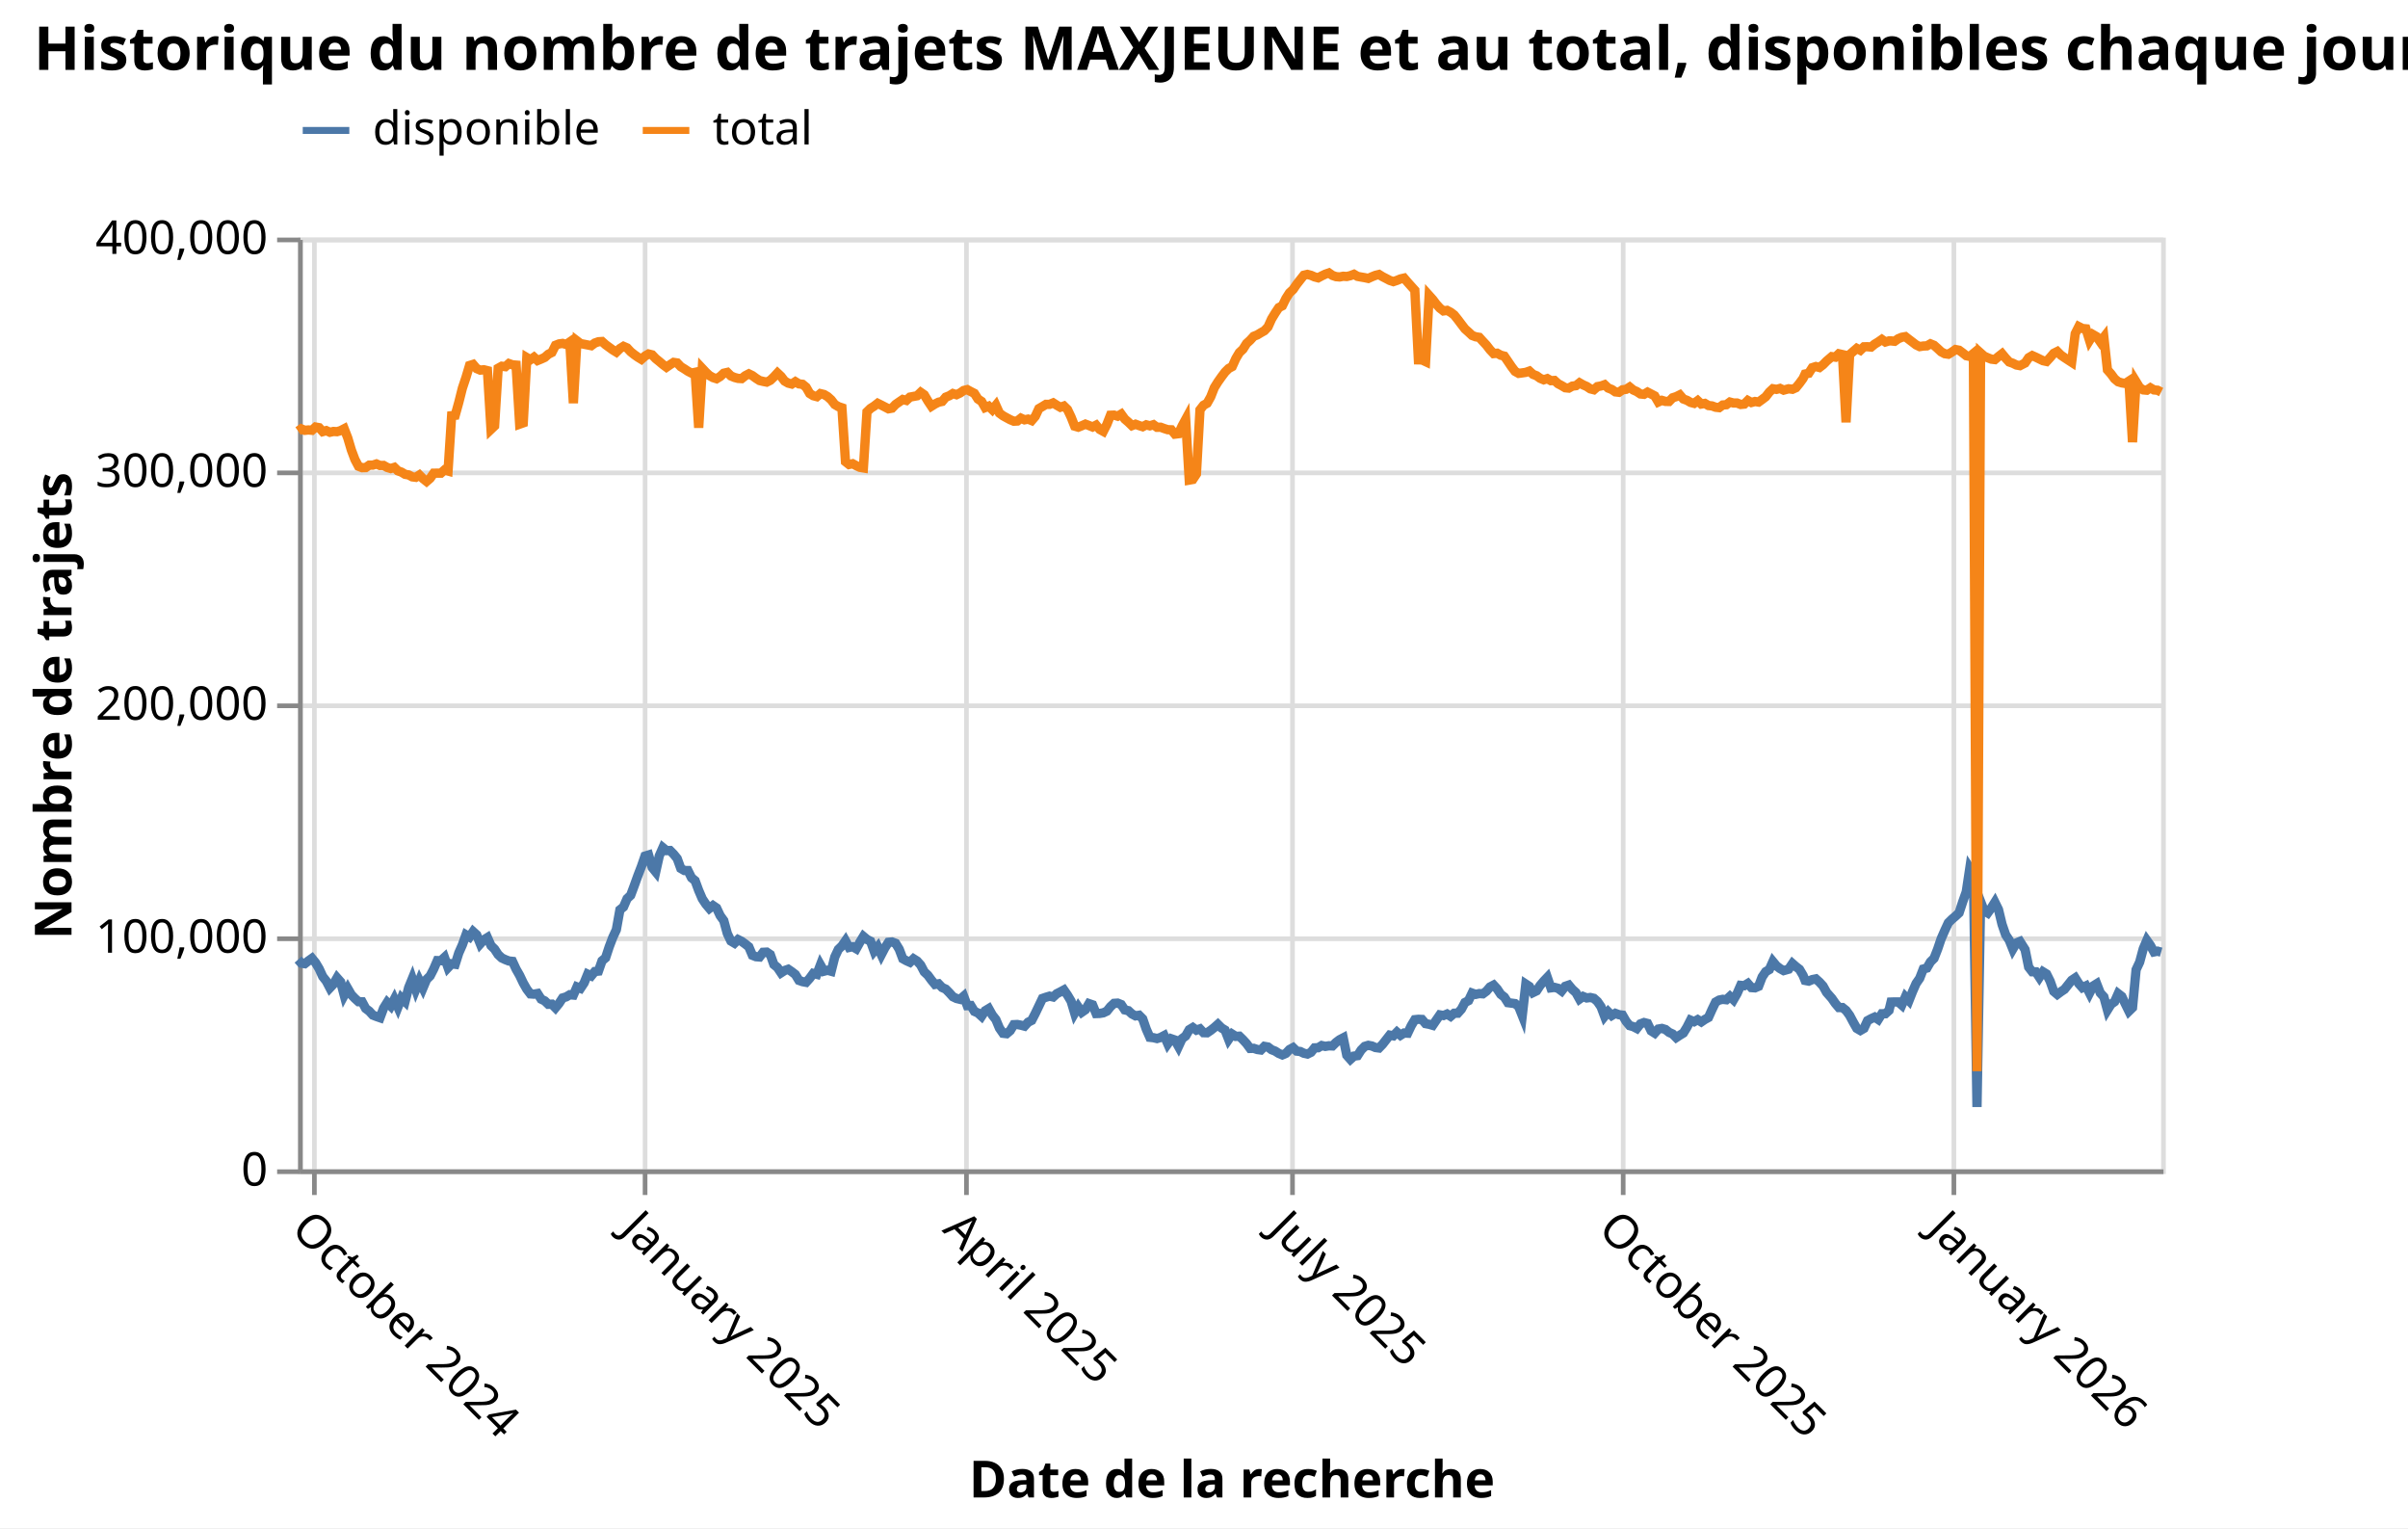
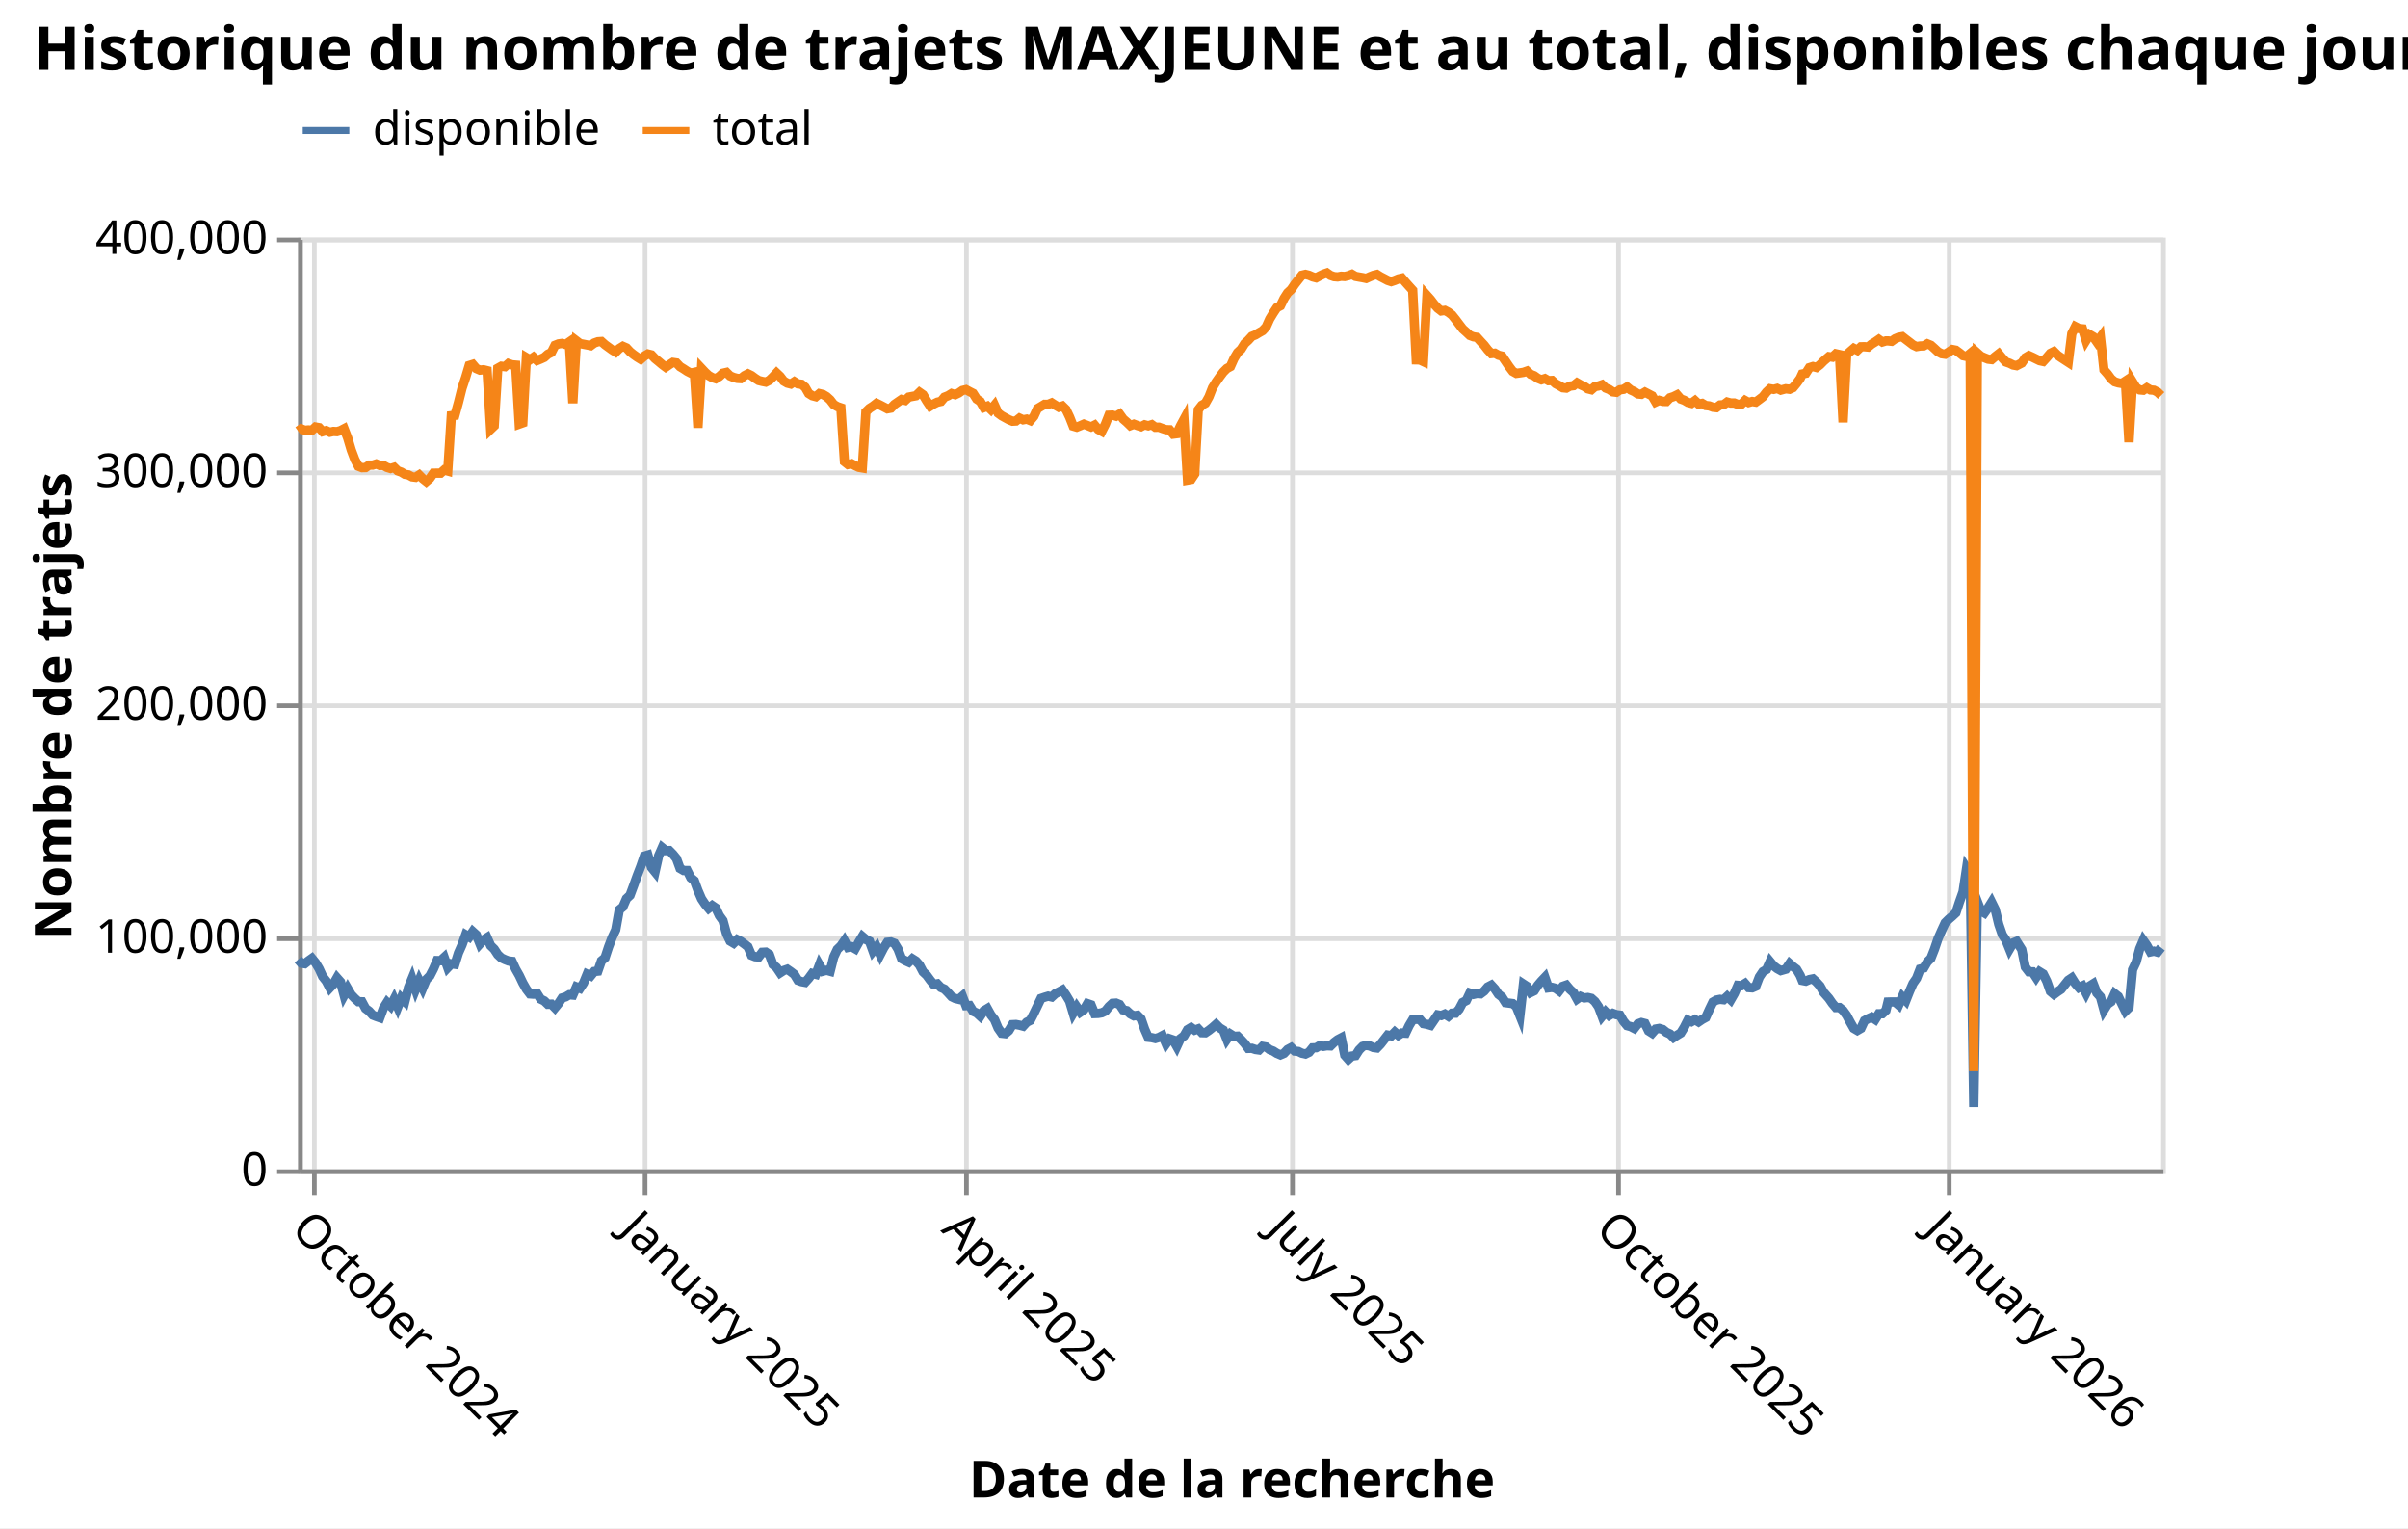
<svg xmlns="http://www.w3.org/2000/svg" version="1.1" class="marks" width="517" height="328" viewBox="0 0 517 328">
  <rect width="517" height="328" fill="white" />
  <g fill="none" stroke-miterlimit="10" transform="translate(64,51)">
    <g class="mark-group role-frame root" role="graphics-object" aria-roledescription="group mark container">
      <g transform="translate(0,0)">
        <path class="background" aria-hidden="true" d="M0.5,0.5h400v200h-400Z" stroke="#ddd" />
        <g>
          <g class="mark-group role-axis" aria-hidden="true">
            <g transform="translate(0.5,200.5)">
              <path class="background" aria-hidden="true" d="M0,0h0v0h0Z" pointer-events="none" />
              <g>
                <g class="mark-rule role-axis-grid" pointer-events="none">
                  <line transform="translate(3,-200)" x2="0" y2="200" stroke="#ddd" stroke-width="1" opacity="1" />
                  <line transform="translate(74,-200)" x2="0" y2="200" stroke="#ddd" stroke-width="1" opacity="1" />
                  <line transform="translate(143,-200)" x2="0" y2="200" stroke="#ddd" stroke-width="1" opacity="1" />
                  <line transform="translate(213,-200)" x2="0" y2="200" stroke="#ddd" stroke-width="1" opacity="1" />
-                   <line transform="translate(284,-200)" x2="0" y2="200" stroke="#ddd" stroke-width="1" opacity="1" />
-                   <line transform="translate(355,-200)" x2="0" y2="200" stroke="#ddd" stroke-width="1" opacity="1" />
+                   <line transform="translate(283,-200)" x2="0" y2="200" stroke="#ddd" stroke-width="1" opacity="1" />
+                   <line transform="translate(354,-200)" x2="0" y2="200" stroke="#ddd" stroke-width="1" opacity="1" />
                </g>
              </g>
              <path class="foreground" aria-hidden="true" d="" pointer-events="none" display="none" />
            </g>
          </g>
          <g class="mark-group role-axis" aria-hidden="true">
            <g transform="translate(0.5,0.5)">
              <path class="background" aria-hidden="true" d="M0,0h0v0h0Z" pointer-events="none" />
              <g>
                <g class="mark-rule role-axis-grid" pointer-events="none">
                  <line transform="translate(0,200)" x2="400" y2="0" stroke="#ddd" stroke-width="1" opacity="1" />
                  <line transform="translate(0,150)" x2="400" y2="0" stroke="#ddd" stroke-width="1" opacity="1" />
                  <line transform="translate(0,100)" x2="400" y2="0" stroke="#ddd" stroke-width="1" opacity="1" />
                  <line transform="translate(0,50)" x2="400" y2="0" stroke="#ddd" stroke-width="1" opacity="1" />
                  <line transform="translate(0,0)" x2="400" y2="0" stroke="#ddd" stroke-width="1" opacity="1" />
                </g>
              </g>
              <path class="foreground" aria-hidden="true" d="" pointer-events="none" display="none" />
            </g>
          </g>
-           <g class="mark-group role-axis" role="graphics-symbol" aria-roledescription="axis" aria-label="X-axis titled 'Date de la recherche' for a time scale with values from September 2024 to February 2026">
+           <g class="mark-group role-axis" role="graphics-symbol" aria-roledescription="axis" aria-label="X-axis titled 'Date de la recherche' for a time scale with values from September 2024 to March 2026">
            <g transform="translate(0.5,200.5)">
              <path class="background" aria-hidden="true" d="M0,0h0v0h0Z" pointer-events="none" />
              <g>
                <g class="mark-rule role-axis-tick" pointer-events="none">
                  <line transform="translate(3,0)" x2="0" y2="5" stroke="#888" stroke-width="1" opacity="1" />
                  <line transform="translate(74,0)" x2="0" y2="5" stroke="#888" stroke-width="1" opacity="1" />
                  <line transform="translate(143,0)" x2="0" y2="5" stroke="#888" stroke-width="1" opacity="1" />
                  <line transform="translate(213,0)" x2="0" y2="5" stroke="#888" stroke-width="1" opacity="1" />
-                   <line transform="translate(284,0)" x2="0" y2="5" stroke="#888" stroke-width="1" opacity="1" />
-                   <line transform="translate(355,0)" x2="0" y2="5" stroke="#888" stroke-width="1" opacity="1" />
+                   <line transform="translate(283,0)" x2="0" y2="5" stroke="#888" stroke-width="1" opacity="1" />
+                   <line transform="translate(354,0)" x2="0" y2="5" stroke="#888" stroke-width="1" opacity="1" />
                </g>
                <g class="mark-text role-axis-label" pointer-events="none">
-                   <text text-anchor="start" transform="translate(3.357862,7) rotate(45) translate(0,8)" font-family="sans-serif" font-size="10px" fill="#000" opacity="1">October 2024</text>
-                   <text text-anchor="start" transform="translate(74.0851,7) rotate(45) translate(0,8)" font-family="sans-serif" font-size="10px" fill="#000" opacity="1">January 2025</text>
-                   <text text-anchor="start" transform="translate(143.2748,7) rotate(45) translate(0,8)" font-family="sans-serif" font-size="10px" fill="#000" opacity="1">April 2025</text>
-                   <text text-anchor="start" transform="translate(213.2333,7) rotate(45) translate(0,8)" font-family="sans-serif" font-size="10px" fill="#000" opacity="1">July 2025</text>
-                   <text text-anchor="start" transform="translate(283.9605,7) rotate(45) translate(0,8)" font-family="sans-serif" font-size="10px" fill="#000" opacity="1">October 2025</text>
-                   <text text-anchor="start" transform="translate(354.6877,7) rotate(45) translate(0,8)" font-family="sans-serif" font-size="10px" fill="#000" opacity="1">January 2026</text>
+                   <text text-anchor="start" transform="translate(3.351418,7) rotate(45) translate(0,8)" font-family="sans-serif" font-size="10px" fill="#000" opacity="1">October 2024</text>
+                   <text text-anchor="start" transform="translate(73.94293,7) rotate(45) translate(0,8)" font-family="sans-serif" font-size="10px" fill="#000" opacity="1">January 2025</text>
+                   <text text-anchor="start" transform="translate(142.9998,7) rotate(45) translate(0,8)" font-family="sans-serif" font-size="10px" fill="#000" opacity="1">April 2025</text>
+                   <text text-anchor="start" transform="translate(212.824,7) rotate(45) translate(0,8)" font-family="sans-serif" font-size="10px" fill="#000" opacity="1">July 2025</text>
+                   <text text-anchor="start" transform="translate(283.4156,7) rotate(45) translate(0,8)" font-family="sans-serif" font-size="10px" fill="#000" opacity="1">October 2025</text>
+                   <text text-anchor="start" transform="translate(354.0071,7) rotate(45) translate(0,8)" font-family="sans-serif" font-size="10px" fill="#000" opacity="1">January 2026</text>
                </g>
                <g class="mark-rule role-axis-domain" pointer-events="none">
                  <line transform="translate(0,0)" x2="400" y2="0" stroke="#888" stroke-width="1" opacity="1" />
                </g>
                <g class="mark-text role-axis-title" pointer-events="none">
                  <text text-anchor="middle" transform="translate(200,69.92215)" font-family="sans-serif" font-size="11px" font-weight="bold" fill="#000" opacity="1">Date de la recherche</text>
                </g>
              </g>
              <path class="foreground" aria-hidden="true" d="" pointer-events="none" display="none" />
            </g>
          </g>
          <g class="mark-group role-axis" role="graphics-symbol" aria-roledescription="axis" aria-label="Y-axis titled 'Nombre de trajets' for a linear scale with values from 0 to 400,000">
            <g transform="translate(0.5,0.5)">
              <path class="background" aria-hidden="true" d="M0,0h0v0h0Z" pointer-events="none" />
              <g>
                <g class="mark-rule role-axis-tick" pointer-events="none">
                  <line transform="translate(0,200)" x2="-5" y2="0" stroke="#888" stroke-width="1" opacity="1" />
                  <line transform="translate(0,150)" x2="-5" y2="0" stroke="#888" stroke-width="1" opacity="1" />
                  <line transform="translate(0,100)" x2="-5" y2="0" stroke="#888" stroke-width="1" opacity="1" />
                  <line transform="translate(0,50)" x2="-5" y2="0" stroke="#888" stroke-width="1" opacity="1" />
                  <line transform="translate(0,0)" x2="-5" y2="0" stroke="#888" stroke-width="1" opacity="1" />
                </g>
                <g class="mark-text role-axis-label" pointer-events="none">
                  <text text-anchor="end" transform="translate(-7,203)" font-family="sans-serif" font-size="10px" fill="#000" opacity="1">0</text>
                  <text text-anchor="end" transform="translate(-7,153)" font-family="sans-serif" font-size="10px" fill="#000" opacity="1">100,000</text>
                  <text text-anchor="end" transform="translate(-7,103)" font-family="sans-serif" font-size="10px" fill="#000" opacity="1">200,000</text>
                  <text text-anchor="end" transform="translate(-7,53)" font-family="sans-serif" font-size="10px" fill="#000" opacity="1">300,000</text>
                  <text text-anchor="end" transform="translate(-7,3)" font-family="sans-serif" font-size="10px" fill="#000" opacity="1">400,000</text>
                </g>
                <g class="mark-rule role-axis-domain" pointer-events="none">
                  <line transform="translate(0,200)" x2="0" y2="-200" stroke="#888" stroke-width="1" opacity="1" />
                </g>
                <g class="mark-text role-axis-title" pointer-events="none">
                  <text text-anchor="middle" transform="translate(-47.14746,100) rotate(-90) translate(0,-2)" font-family="sans-serif" font-size="11px" font-weight="bold" fill="#000" opacity="1">Nombre de trajets</text>
                </g>
              </g>
              <path class="foreground" aria-hidden="true" d="" pointer-events="none" display="none" />
            </g>
          </g>
          <g class="mark-group role-scope pathgroup" role="graphics-object" aria-roledescription="group mark container">
            <g transform="translate(0,0)">
              <path class="background" aria-hidden="true" d="M0,0h400v200h-400Z" />
              <g>
                <g class="mark-line role-mark marks" role="graphics-object" aria-roledescription="line mark container">
-                   <path aria-label="Date de la recherche: September 2024; Nombre de trajets: 90064; variable: disponible" role="graphics-symbol" aria-roledescription="line mark" d="M0,154.968L0.676,155.733L1.444,155.849L2.213,155.249L2.982,154.706L3.751,155.647L4.52,156.936L5.289,158.611L6.057,159.578L6.826,161.051L7.595,160.232L8.363,158.887L9.132,159.757L9.901,162.622L10.67,161.186L11.438,162.517L12.207,163.314L12.976,164.01L13.745,164.032L14.514,165.467L15.282,166.043L16.051,166.883L16.82,167.187L17.589,167.45L18.357,165.395L19.126,164.165L19.895,164.939L20.664,163.463L21.433,165.186L22.201,163.209L22.97,163.971L23.739,160.982L24.513,159.082L25.276,161.376L26.045,159.478L26.814,161.072L27.583,159.24L28.352,158.471L29.12,156.976L29.889,155.186L30.658,155.206L31.428,154.501L32.195,156.687L32.964,155.87L33.733,155.975L34.502,153.544L35.27,151.81L36.041,149.657L36.808,150.119L37.577,148.968L38.346,149.665L39.116,151.587L39.883,150.725L40.653,150.247L41.421,151.977L42.189,152.725L42.958,153.898L43.727,154.616L44.496,154.978L45.264,155.274L46.033,155.354L46.802,157.015L47.571,158.365L48.34,159.98L49.109,161.327L49.877,162.333L50.646,162.388L51.415,162.251L52.184,163.458L52.953,163.83L53.721,164.564L54.49,164.539L55.259,165.319L56.028,164.379L56.796,163.203L57.565,162.973L58.334,162.518L59.102,162.586L59.871,160.835L60.64,161.142L61.409,159.983L62.177,158.101L62.946,158.467L63.715,157.526L64.484,157.444L65.253,155.239L66.021,154.588L66.79,152.251L67.559,150.225L68.328,148.563L69.096,144.291L69.865,143.67L70.634,141.894L71.403,141.173L72.172,139.108L72.94,136.98L73.709,134.989L74.478,132.763L75.247,132.524L76.015,135.188L76.784,136.135L77.553,132.697L78.322,130.95L79.091,131.578L79.859,131.561L80.628,132.339L81.397,133.284L82.166,135.399L82.934,135.847L83.703,135.858L84.472,137.406L85.241,138.04L86.009,140.126L86.778,141.915L87.547,143.074L88.316,143.981L89.085,143.375L89.853,143.9L90.622,145.535L91.391,146.599L92.16,149.389L92.928,150.987L93.697,151.445L94.466,150.679L95.235,151.062L96.004,151.618L96.772,152.229L97.541,154.046L98.31,154.351L99.079,154.412L99.848,153.406L100.616,153.367L101.385,153.888L102.154,156.04L102.923,156.669L103.691,157.81L104.46,157.313L105.229,157.047L105.998,157.575L106.766,158.166L107.535,159.431L108.304,159.706L109.073,159.848L109.842,158.995L110.61,157.945L111.379,158.136L112.148,156.106L112.917,157.462L113.685,157.265L114.454,157.476L115.223,154.421L115.992,152.787L116.76,152.041L117.529,150.938L118.298,152.365L119.067,152.195L119.836,152.643L120.604,151.262L121.373,150.001L122.142,150.645L122.911,151.037L123.679,153.158L124.448,152.225L125.217,153.922L125.986,152.442L126.754,151.259L127.524,151.191L128.292,151.477L129.061,152.743L129.83,154.781L130.598,155.208L131.367,155.551L132.136,154.8L132.905,155.283L133.674,156.148L134.442,157.605L135.211,158.325L135.98,159.373L136.749,160.304L137.517,160.171L138.286,160.969L139.055,161.308L139.824,162.091L140.592,162.944L141.361,163.317L142.13,163.501L142.899,162.836L143.668,164.858L144.436,164.829L145.205,166.086L145.974,166.43L146.743,167.135L147.511,165.96L148.28,165.495L149.049,166.877L149.818,167.849L150.586,169.688L151.355,170.789L152.124,170.875L152.893,170.221L153.662,168.943L154.43,168.904L155.199,169.053L155.968,169.255L156.737,168.412L157.505,168.02L158.274,166.532L159.043,164.924L159.812,163.313L160.581,163.048L161.349,162.82L162.118,162.997L162.887,162.291L163.656,161.905L164.424,161.49L165.193,162.601L165.962,163.887L166.731,166.459L167.5,165.131L168.268,166.265L169.037,165.732L169.806,164.419L170.575,164.685L171.343,166.554L172.112,166.527L172.881,166.396L173.65,166.035L174.418,165.078L175.187,164.366L175.956,164.313L176.725,164.62L177.494,165.77L178.262,165.935L179.031,166.64L179.8,167.049L180.569,166.921L181.337,167.69L182.106,169.905L182.875,171.652L183.644,171.735L184.412,171.918L185.181,171.688L185.95,171.282L186.719,173.049L187.488,171.97L188.256,172.23L189.025,173.612L189.794,171.945L190.563,171.366L191.332,170.02L192.1,169.554L192.869,170.116L193.638,169.844L194.407,170.659L195.176,170.679L195.944,170.16L196.713,169.553L197.482,168.868L198.251,169.634L199.019,170.104L199.788,172.084L200.557,170.968L201.326,171.455L202.095,171.414L202.863,172.162L203.632,173L204.401,174.038L205.169,174.015L205.938,174.271L206.707,174.377L207.476,173.602L208.244,173.737L209.013,174.319L209.782,174.612L210.551,175.106L211.32,175.429L212.088,175.097L212.857,174.282L213.626,173.871L214.395,174.614L215.164,174.699L215.932,175.073L216.701,175.245L217.47,174.872L218.239,173.92L219.007,173.889L219.776,173.422L220.545,173.601L221.314,173.471L222.083,173.506L222.851,172.75L223.62,172.175L224.389,171.774L225.158,175.505L225.926,176.378L226.695,175.686L227.464,175.588L228.233,174.388L229.001,173.605L229.771,173.373L230.539,173.515L231.308,173.844L232.077,173.947L232.845,173.151L233.614,172.167L234.383,171.187L235.152,171.332L235.921,170.541L236.689,171.215L237.458,170.732L238.227,170.771L238.996,169.151L239.764,167.868L240.533,167.786L241.302,167.82L242.071,168.715L242.839,168.859L243.608,169.08L244.377,167.953L245.146,166.84L245.915,166.977L246.684,166.657L247.452,167.146L248.221,166.484L248.99,166.475L249.758,165.623L250.527,164.178L251.296,163.778L252.065,162.162L252.834,162.437L253.602,162.265L254.371,162.317L255.14,161.742L255.909,160.848L256.685,160.444L257.446,161.271L258.215,162.424L258.984,163.016L259.753,164.217L260.521,164.319L261.29,164.418L262.059,165.054L262.828,166.983L263.596,160.232L264.365,160.738L265.134,162.052L265.903,161.678L266.671,160.509L267.44,159.6L268.209,158.795L268.978,161.033L269.747,160.935L270.515,161.135L271.284,161.704L272.053,160.708L272.822,160.444L273.591,161.365L274.359,162.053L275.128,163.443L275.897,162.892L276.666,163.207L277.434,163.107L278.203,163.285L278.972,163.972L279.741,165.093L280.509,167.142L281.278,166.188L282.047,166.971L282.816,166.514L283.584,166.797L284.353,166.898L285.122,168.219L285.891,169.148L286.66,169.359L287.428,169.754L288.197,168.774L288.966,168.487L289.735,168.685L290.503,170.267L291.272,170.754L292.041,169.882L292.81,169.748L293.579,169.979L294.347,170.59L295.116,170.941L295.885,171.71L296.654,171.203L297.422,170.738L298.191,169.486L298.96,167.974L299.729,168.298L300.497,167.867L301.266,168.346L302.035,167.821L302.804,167.402L303.573,165.689L304.342,164.094L305.11,163.656L305.879,163.5L306.648,163.587L307.416,162.873L308.185,163.597L308.954,162.261L309.723,160.504L310.492,160.572L311.26,160.1L312.029,160.98L312.798,161.035L313.567,160.705L314.335,158.704L315.104,157.564L315.873,157.112L316.642,155.393L317.411,156.323L318.18,156.904L318.948,157.334L320.026,157.028L320.843,155.821L321.586,156.472L322.352,157.061L323.12,158.366L323.561,159.443L324.329,159.592L325.098,159.266L325.867,159.113L326.636,159.8L327.405,160.641L328.173,162.019L329.29,163.283L330.04,164.362L330.809,165.269L331.578,165.269L332.346,165.882L333.116,166.94L333.884,168.382L334.653,169.732L335.421,170.182L336.19,169.737L336.959,168.081L337.73,167.658L338.5,167.31L339.266,167.822L340.035,166.598L340.803,166.586L341.572,165.885L342.011,164.085L342.78,164.059L343.549,164.067L344.318,164.733L345.086,162.967L345.855,163.781L346.624,161.834L347.393,160.089L348.162,158.98L348.93,156.998L349.699,156.787L350.468,155.466L351.237,154.703L352.005,152.749L352.774,150.484L353.543,148.73L354.312,147.071L355.08,146.313L355.849,145.653L356.618,144.94L357.387,142.597L358.156,140.436L358.924,135.323L359.693,136.51L360.462,186.612L361.231,142.499L361.999,144.484L362.768,144.958L363.537,143.886L364.306,142.659L365.075,144.224L365.843,147.405L366.612,149.643L367.381,150.798L368.15,152.713L368.918,151.395L369.687,151.076L370.787,152.824L371.556,156.59L372.324,157.584L373.092,157.599L373.861,158.775L374.631,157.593L375.399,158.066L376.169,159.612L376.94,161.791L377.706,162.439L378.475,161.866L379.244,161.353L380.782,159.422L381.551,158.908L382.319,160.134L383.088,160.994L383.857,160.624L384.626,162.154L385.395,160.64L386.164,160.16L386.932,162.131L387.701,162.968L388.47,165.794L389.239,164.55L390.006,164.01L390.775,162.283L391.547,162.883L392.313,164.48L393.082,166.041L393.85,165.287L394.619,157.145L395.388,155.509L396.158,152.648L396.926,150.842L397.695,151.924L398.463,153.325L399.231,153.163L400,153.38" stroke="#4c78a8" stroke-width="2" />
+                   <path aria-label="Date de la recherche: September 2024; Nombre de trajets: 90064; variable: disponible" role="graphics-symbol" aria-roledescription="line mark" d="M0,154.968L0.674,155.733L1.442,155.849L2.209,155.249L2.976,154.706L3.743,155.647L4.511,156.936L5.279,158.611L6.045,159.578L6.813,161.051L7.58,160.232L8.347,158.887L9.115,159.757L9.882,162.622L10.649,161.186L11.417,162.517L12.184,163.314L12.951,164.01L13.718,164.032L14.486,165.467L15.253,166.043L16.02,166.883L16.788,167.187L17.555,167.45L18.322,165.395L19.09,164.165L19.857,164.939L20.624,163.463L21.391,165.186L22.159,163.209L22.926,163.971L23.693,160.982L24.466,159.082L25.228,161.376L25.995,159.478L26.763,161.072L27.53,159.24L28.298,158.471L29.064,156.976L29.832,155.186L30.599,155.206L31.368,154.501L32.134,156.687L32.901,155.87L33.668,155.975L34.436,153.544L35.203,151.81L35.972,149.657L36.738,150.119L37.505,148.968L38.272,149.665L39.041,151.587L39.807,150.725L40.575,150.247L41.341,151.977L42.108,152.725L42.876,153.898L43.643,154.616L44.41,154.978L45.178,155.274L45.945,155.354L46.712,157.015L47.479,158.365L48.247,159.98L49.014,161.327L49.781,162.333L50.549,162.388L51.317,162.251L52.083,163.458L52.851,163.83L53.618,164.564L54.385,164.539L55.153,165.319L55.92,164.379L56.687,163.203L57.454,162.973L58.222,162.518L58.989,162.586L59.756,160.835L60.524,161.142L61.291,159.983L62.058,158.101L62.825,158.467L63.593,157.526L64.36,157.444L65.127,155.239L65.895,154.588L66.662,152.251L67.429,150.225L68.197,148.563L68.964,144.291L69.731,143.67L70.498,141.894L71.266,141.173L72.033,139.108L72.8,136.98L73.568,134.989L74.335,132.763L75.102,132.524L75.87,135.188L76.637,136.135L77.404,132.697L78.171,130.95L78.939,131.578L79.706,131.561L80.473,132.339L81.241,133.284L82.008,135.399L82.775,135.847L83.543,135.858L84.31,137.406L85.077,138.04L85.844,140.126L86.612,141.915L87.379,143.074L88.146,143.981L88.914,143.375L89.681,143.9L90.448,145.535L91.215,146.599L91.983,149.389L92.75,150.987L93.517,151.445L94.285,150.679L95.052,151.062L95.819,151.618L96.587,152.229L97.354,154.046L98.121,154.351L98.889,154.412L99.656,153.406L100.423,153.367L101.19,153.888L101.958,156.04L102.725,156.669L103.492,157.81L104.26,157.313L105.027,157.047L105.794,157.575L106.562,158.166L107.329,159.431L108.096,159.706L108.863,159.848L109.631,158.995L110.398,157.945L111.165,158.136L111.933,156.106L112.7,157.462L113.467,157.265L114.234,157.476L115.002,154.421L115.769,152.787L116.536,152.041L117.304,150.938L118.071,152.365L118.838,152.195L119.606,152.643L120.373,151.262L121.14,150.001L121.907,150.645L122.675,151.037L123.442,153.158L124.209,152.225L124.977,153.922L125.744,152.442L126.511,151.259L127.279,151.191L128.046,151.477L128.813,152.743L129.58,154.781L130.348,155.208L131.115,155.551L131.882,154.8L132.65,155.283L133.417,156.148L134.184,157.605L134.952,158.325L135.719,159.373L136.486,160.304L137.253,160.171L138.021,160.969L138.788,161.308L139.555,162.091L140.323,162.944L141.09,163.317L141.857,163.501L142.625,162.836L143.392,164.858L144.159,164.829L144.926,166.086L145.694,166.43L146.461,167.135L147.228,165.96L147.996,165.495L148.763,166.877L149.53,167.849L150.297,169.688L151.065,170.789L151.832,170.875L152.599,170.221L153.367,168.943L154.134,168.904L154.901,169.053L155.669,169.255L156.436,168.412L157.203,168.02L157.971,166.532L158.738,164.924L159.505,163.313L160.272,163.048L161.04,162.82L161.807,162.997L162.574,162.291L163.342,161.905L164.109,161.49L164.876,162.601L165.644,163.887L166.411,166.459L167.178,165.131L167.945,166.265L168.713,165.732L169.48,164.419L170.247,164.685L171.015,166.554L171.782,166.527L172.549,166.396L173.316,166.035L174.084,165.078L174.851,164.366L175.618,164.313L176.386,164.62L177.153,165.77L177.92,165.935L178.688,166.64L179.455,167.049L180.222,166.921L180.989,167.69L181.757,169.905L182.524,171.652L183.291,171.735L184.059,171.918L184.826,171.688L185.593,171.282L186.361,173.049L187.128,171.97L187.895,172.23L188.663,173.612L189.43,171.945L190.197,171.366L190.964,170.02L191.732,169.554L192.499,170.116L193.266,169.844L194.034,170.659L194.801,170.679L195.568,170.16L196.336,169.553L197.103,168.868L197.87,169.634L198.638,170.104L199.405,172.084L200.172,170.968L200.94,171.455L201.707,171.414L202.474,172.162L203.241,173L204.008,174.038L204.776,174.015L205.543,174.271L206.31,174.377L207.078,173.602L207.845,173.737L208.612,174.319L209.38,174.612L210.147,175.106L210.914,175.429L211.681,175.097L212.449,174.282L213.216,173.871L213.983,174.614L214.751,174.699L215.518,175.073L216.285,175.245L217.053,174.872L217.82,173.92L218.587,173.889L219.355,173.422L220.122,173.601L220.889,173.471L221.656,173.506L222.424,172.75L223.191,172.175L223.958,171.774L224.726,175.505L225.493,176.378L226.26,175.686L227.027,175.588L227.795,174.388L228.562,173.605L229.33,173.373L230.097,173.515L230.864,173.844L231.632,173.947L232.399,173.151L233.166,172.167L233.933,171.187L234.7,171.332L235.468,170.541L236.235,171.215L237.002,170.732L237.77,170.771L238.537,169.151L239.304,167.868L240.071,167.786L240.839,167.82L241.606,168.715L242.373,168.859L243.141,169.08L243.908,167.953L244.675,166.84L245.443,166.977L246.211,166.657L246.977,167.146L247.744,166.484L248.512,166.475L249.279,165.623L250.046,164.178L250.814,163.778L251.581,162.162L252.348,162.437L253.116,162.265L253.883,162.317L254.65,161.742L255.417,160.848L256.193,160.444L256.952,161.271L257.719,162.424L258.487,163.016L259.254,164.217L260.021,164.319L260.789,164.418L261.556,165.054L262.323,166.983L263.09,160.232L263.858,160.738L264.625,162.052L265.392,161.678L266.16,160.509L266.927,159.6L267.694,158.795L268.462,161.033L269.229,160.935L269.996,161.135L270.764,161.704L271.531,160.708L272.298,160.444L273.066,161.365L273.833,162.053L274.6,163.443L275.367,162.892L276.135,163.207L276.902,163.107L277.669,163.285L278.436,163.972L279.204,165.093L279.971,167.142L280.738,166.188L281.506,166.971L282.273,166.514L283.04,166.797L283.808,166.898L284.575,168.219L285.342,169.148L286.11,169.359L286.877,169.754L287.644,168.774L288.411,168.487L289.179,168.685L289.946,170.267L290.713,170.754L291.481,169.882L292.248,169.748L293.015,169.979L293.782,170.59L294.55,170.941L295.317,171.71L296.084,171.203L296.852,170.738L297.619,169.486L298.386,167.974L299.154,168.298L299.921,167.867L300.688,168.346L301.456,167.821L302.223,167.402L302.99,165.689L303.758,164.094L304.525,163.656L305.292,163.5L306.059,163.587L306.826,162.873L307.594,163.597L308.361,162.261L309.128,160.504L309.896,160.572L310.663,160.1L311.43,160.98L312.198,161.035L312.965,160.705L313.732,158.704L314.499,157.564L315.267,157.112L316.034,155.393L316.801,156.323L317.569,156.904L318.336,157.334L319.412,157.028L320.227,155.821L320.968,156.472L321.734,157.061L322.5,158.366L322.94,159.443L323.707,159.592L324.474,159.266L325.242,159.113L326.009,159.8L326.776,160.641L327.544,162.019L328.658,163.283L329.407,164.362L330.174,165.269L330.942,165.269L331.708,165.882L332.477,166.94L333.243,168.382L334.011,169.732L334.778,170.182L335.545,169.737L336.313,168.081L337.082,167.658L337.851,167.31L338.615,167.822L339.383,166.598L340.149,166.586L340.916,165.885L341.355,164.085L342.122,164.059L342.89,164.067L343.657,164.733L344.424,162.967L345.192,163.781L345.959,161.834L346.726,160.089L347.494,158.98L348.261,156.998L349.028,156.787L349.795,155.466L350.563,154.703L351.33,152.749L352.097,150.484L352.864,148.73L353.632,147.071L354.399,146.313L355.166,145.653L355.934,144.94L356.701,142.597L357.468,140.436L358.236,135.323L359.003,136.51L359.77,186.612L360.537,142.499L361.305,144.484L362.072,144.958L362.839,143.886L363.607,142.659L364.374,144.224L365.141,147.405L365.909,149.643L366.676,150.798L367.443,152.713L368.21,151.395L368.978,151.076L370.076,152.824L370.843,156.59L371.609,157.584L372.376,157.599L373.144,158.775L373.912,157.593L374.679,158.066L375.447,159.612L376.216,161.791L376.981,162.439L377.748,161.866L378.516,161.353L380.051,159.422L380.818,158.908L381.586,160.134L382.353,160.994L383.12,160.624L383.888,162.154L384.655,160.64L385.423,160.16L386.189,162.131L386.957,162.968L387.725,165.794L388.493,164.55L389.258,164.01L390.025,162.283L390.795,162.883L391.56,164.48L392.328,166.041L393.094,165.287L393.862,157.145L394.629,155.509L395.398,152.648L396.164,150.842L396.931,151.924L397.699,153.325L398.465,153.163L399.232,153.38L400,152.399" stroke="#4c78a8" stroke-width="2" />
                </g>
              </g>
              <path class="foreground" aria-hidden="true" d="" display="none" />
            </g>
            <g transform="translate(0,0)">
              <path class="background" aria-hidden="true" d="M0,0h400v200h-400Z" />
              <g>
                <g class="mark-line role-mark marks" role="graphics-object" aria-roledescription="line mark container">
-                   <path aria-label="Date de la recherche: September 2024; Nombre de trajets: 316947; variable: total" role="graphics-symbol" aria-roledescription="line mark" d="M0,41.527L0.676,41.049L1.444,41.365L2.213,41.288L2.982,41.358L3.751,40.661L4.52,40.8L5.289,41.647L6.057,41.43L6.826,41.781L7.595,41.611L8.363,41.656L9.132,41.43L9.901,41.03L10.67,43.01L11.438,45.596L12.207,47.643L12.976,49.087L13.745,49.384L14.514,49.365L15.282,48.839L16.051,48.832L16.82,48.585L17.589,48.91L18.357,48.899L19.126,49.331L19.895,49.564L20.664,49.321L21.433,50.066L22.201,50.34L22.97,50.805L23.739,50.942L24.513,51.354L25.276,51.45L26.045,50.957L26.814,51.726L27.583,52.334L28.352,51.669L29.12,50.57L29.889,50.564L30.658,50.562L31.428,49.876L32.195,50.093L32.964,38.228L33.733,38.143L34.502,35.371L35.27,32.326L36.041,30.021L36.808,27.456L37.577,27.215L38.346,28.117L39.116,28.444L39.883,28.367L40.653,28.557L41.421,41.151L42.189,40.42L42.958,28.041L43.727,27.611L44.496,27.705L45.264,27.039L46.033,27.306L46.802,27.371L47.571,40.039L48.34,39.766L49.109,25.754L49.877,26.212L50.646,25.675L51.415,26.382L52.184,26.069L52.953,25.719L53.721,25.039L54.49,24.65L55.259,23.12L56.028,22.817L56.796,22.71L57.565,22.94L58.334,22.407L59.102,35.535L59.871,22.16L60.64,22.744L61.409,22.89L62.177,23.04L62.946,23.195L63.715,22.626L64.484,22.355L65.253,22.304L66.021,22.991L66.79,23.55L67.559,24.107L68.328,24.576L69.096,23.818L69.865,23.341L70.634,23.676L71.403,24.5L72.172,25.115L72.94,25.657L73.709,26.126L74.478,25.436L75.247,24.98L76.015,25.17L76.784,25.974L77.553,26.597L78.322,27.242L79.091,27.815L79.859,27.286L80.628,26.791L81.397,26.904L82.166,27.712L82.934,28.178L83.703,28.689L84.472,29.084L85.241,28.919L86.009,40.807L86.778,28.083L87.547,28.901L88.316,29.61L89.085,30.048L89.853,30.29L90.622,29.815L91.391,29.11L92.16,28.935L92.928,29.696L93.697,30.018L94.466,30.221L95.235,30.265L96.004,29.649L96.772,29.249L97.541,29.627L98.31,30.194L99.079,30.682L99.848,30.869L100.616,31.018L101.385,30.63L102.154,29.898L102.923,29.063L103.691,29.787L104.46,30.791L105.229,31.233L105.998,31.43L106.766,30.925L107.535,31.398L108.304,31.486L109.073,32.116L109.842,33.46L110.61,33.938L111.379,34.14L112.148,33.49L112.917,33.675L113.685,34.13L114.454,34.822L115.223,35.822L115.992,36.272L116.76,36.531L117.529,48.092L118.298,48.7L119.067,48.537L119.836,48.953L120.604,49.309L121.373,49.441L122.142,37.403L122.911,36.658L123.679,36.172L124.448,35.573L125.217,35.953L125.986,36.352L126.754,36.749L127.524,36.606L128.292,35.803L129.061,35.27L129.83,34.746L130.598,34.945L131.367,34.238L132.136,34.09L132.905,33.953L133.674,33.214L134.442,33.749L135.211,35.042L135.98,36.193L136.749,35.709L137.517,35.329L138.286,35.163L139.055,34.246L139.824,33.944L140.592,33.472L141.361,33.717L142.13,33.352L142.899,32.816L143.668,32.633L144.436,33.048L145.205,33.438L145.974,34.651L146.743,35.16L147.511,36.488L148.28,36.186L149.049,36.929L149.818,35.987L150.586,37.685L151.355,38.249L152.124,38.674L152.893,39.089L153.662,39.408L154.43,39.365L155.199,38.758L155.968,39.11L156.737,38.964L157.505,39.274L158.274,38.372L159.043,36.711L159.812,36.258L160.581,35.788L161.349,35.793L162.118,35.479L162.887,35.973L163.656,36.414L164.424,36.152L165.193,36.902L165.962,38.521L166.731,40.467L167.5,40.691L168.268,40.384L169.037,40.043L169.806,40.336L170.575,40.649L171.343,40.256L172.112,41.172L172.881,41.592L173.65,40.08L174.418,38.132L175.187,38.1L175.956,38.331L176.725,37.88L177.494,38.948L178.262,39.611L179.031,40.357L179.8,40.06L180.569,40.349L181.337,40.586L182.106,40.189L182.875,40.399L183.644,40.158L184.412,40.715L185.181,40.699L185.95,40.983L186.719,41.231L187.488,41.256L188.256,42.185L189.025,42.09L189.794,40.438L190.563,39.02L191.332,52.049L192.1,51.912L192.869,50.752L193.638,36.969L194.407,35.983L195.176,35.548L195.944,34.173L196.713,32.211L197.482,30.981L198.251,29.89L199.019,28.866L199.788,28.1L200.557,27.683L201.326,25.971L202.095,24.683L202.863,23.962L203.632,22.735L204.401,22.033L205.169,21.19L205.938,20.884L206.707,20.419L207.476,19.985L208.244,19.168L209.013,17.456L209.782,16.19L210.551,15.035L211.32,14.634L212.088,13.064L212.857,11.864L213.626,11.148L214.395,10.03L215.164,9.048L215.932,8.079L216.701,7.898L217.47,8.097L218.239,8.432L219.007,8.631L219.776,8.218L220.545,7.851L221.314,7.582L222.083,8.117L222.851,8.381L223.62,8.445L224.389,8.299L225.158,8.35L225.926,8.168L226.695,7.874L227.464,8.324L228.233,8.467L229.001,8.599L229.771,8.763L230.539,8.411L231.308,8.105L232.077,7.916L232.845,8.394L233.614,8.785L234.383,9.192L235.152,9.444L235.921,9.189L236.689,8.868L237.458,8.691L238.227,9.589L238.996,10.45L239.764,11.298L240.533,26.241L241.302,26.255L242.071,26.615L242.839,12.424L243.608,13.281L244.377,14.295L245.146,15.142L245.915,15.736L246.684,15.622L247.452,16.027L248.221,16.613L248.99,17.571L249.758,18.592L250.527,19.595L251.296,20.28L252.065,21.004L252.834,21.29L253.602,21.409L254.371,22.259L255.14,23.083L255.909,24.075L256.685,24.892L257.446,24.815L258.215,25.244L258.984,25.441L259.753,26.561L260.521,27.699L261.29,28.712L262.059,29.141L262.828,29.038L263.596,28.923L264.365,28.652L265.134,29.351L265.903,29.653L266.671,30.2L267.44,30.52L268.209,30.271L268.978,30.71L269.747,30.667L270.515,31.361L271.284,31.769L272.053,32.228L272.822,32.306L273.591,31.876L274.359,31.782L275.128,31.17L275.897,31.611L276.666,31.946L277.434,32.459L278.203,32.654L278.972,31.981L279.741,31.844L280.509,31.574L281.278,32.295L282.047,32.595L282.816,33.111L283.584,33.202L284.353,32.672L285.122,32.566L285.891,32.081L286.66,32.709L287.428,33.048L288.197,33.56L288.966,33.638L289.735,33.176L290.503,33.573L291.272,33.975L292.041,35.29L292.81,34.936L293.579,35.158L294.347,35.173L295.116,34.383L295.885,34.136L296.654,33.757L297.422,34.643L298.191,34.921L298.96,35.372L299.729,35.572L300.497,35.004L301.266,35.725L302.035,35.591L302.804,36.046L303.573,36.129L304.342,36.411L305.11,36.495L305.879,35.929L306.648,35.871L307.416,35.301L308.185,35.509L308.954,35.509L309.723,35.814L310.492,35.738L311.26,34.966L312.029,35.394L312.798,35.18L313.567,35.303L314.335,34.746L315.104,34.16L315.873,33.165L316.642,32.445L317.411,32.579L318.18,32.374L318.948,32.739L320.026,32.449L320.843,32.556L321.586,32.219L322.352,31.284L323.12,30.231L323.561,29.282L324.329,29.126L325.098,27.921L325.867,27.676L326.636,27.879L327.405,27.284L328.173,26.502L329.29,25.553L330.04,25.661L330.809,24.935L331.578,25.109L332.346,39.657L333.116,25.119L333.884,24.443L334.653,23.78L335.421,24.181L336.19,23.443L336.959,23.422L337.73,23.494L338.5,22.861L339.266,22.395L340.035,21.859L340.803,22.405L341.572,22.175L342.011,22.17L342.78,22.253L343.549,21.71L344.318,21.394L345.086,21.258L345.855,21.857L346.624,22.439L347.393,23.033L348.162,23.395L348.93,23.27L349.699,23.237L350.468,22.803L351.237,23.117L352.005,23.798L352.774,24.517L353.543,24.92L354.312,25.031L355.08,24.564L355.849,24.028L356.618,24.176L357.387,24.738L358.156,25.347L358.924,25.513L359.693,24.879L360.462,178.925L361.231,24.768L361.999,25.453L362.768,25.789L363.537,26.089L364.306,26.18L365.075,25.529L365.843,24.935L366.612,25.871L367.381,26.7L368.15,26.965L368.918,27.343L369.687,27.483L370.787,26.915L371.556,25.784L372.324,25.331L373.092,25.67L373.861,26.047L374.631,26.418L375.399,26.584L376.169,25.747L376.94,24.838L377.706,24.454L378.475,25.225L379.244,25.757L380.782,26.757L381.551,20.622L382.319,19.107L383.088,19.508L383.857,19.581L384.626,22.066L385.395,20.829L386.164,21.273L386.932,22.379L387.701,21.385L388.47,28.397L389.239,29.265L390.006,30.309L390.775,30.947L391.547,31.184L392.313,31.307L393.082,30.804L393.85,43.911L394.619,30.944L395.388,32.2L396.158,32.687L396.926,32.757L397.695,32.246L398.463,32.696L399.231,32.761L400,33.153" stroke="#f58518" stroke-width="2" />
+                   <path aria-label="Date de la recherche: September 2024; Nombre de trajets: 316947; variable: total" role="graphics-symbol" aria-roledescription="line mark" d="M0,41.527L0.674,41.049L1.442,41.365L2.209,41.288L2.976,41.358L3.743,40.661L4.511,40.8L5.279,41.647L6.045,41.43L6.813,41.781L7.58,41.611L8.347,41.656L9.115,41.43L9.882,41.03L10.649,43.01L11.417,45.596L12.184,47.643L12.951,49.087L13.718,49.384L14.486,49.365L15.253,48.839L16.02,48.832L16.788,48.585L17.555,48.91L18.322,48.899L19.09,49.331L19.857,49.564L20.624,49.321L21.391,50.066L22.159,50.34L22.926,50.805L23.693,50.942L24.466,51.354L25.228,51.45L25.995,50.957L26.763,51.726L27.53,52.334L28.298,51.669L29.064,50.57L29.832,50.564L30.599,50.562L31.368,49.876L32.134,50.093L32.901,38.228L33.668,38.143L34.436,35.371L35.203,32.326L35.972,30.021L36.738,27.456L37.505,27.215L38.272,28.117L39.041,28.444L39.807,28.367L40.575,28.557L41.341,41.151L42.108,40.42L42.876,28.041L43.643,27.611L44.41,27.705L45.178,27.039L45.945,27.306L46.712,27.371L47.479,40.039L48.247,39.766L49.014,25.754L49.781,26.212L50.549,25.675L51.317,26.382L52.083,26.069L52.851,25.719L53.618,25.039L54.385,24.65L55.153,23.12L55.92,22.817L56.687,22.71L57.454,22.94L58.222,22.407L58.989,35.535L59.756,22.16L60.524,22.744L61.291,22.89L62.058,23.04L62.825,23.195L63.593,22.626L64.36,22.355L65.127,22.304L65.895,22.991L66.662,23.55L67.429,24.107L68.197,24.576L68.964,23.818L69.731,23.341L70.498,23.676L71.266,24.5L72.033,25.115L72.8,25.657L73.568,26.126L74.335,25.436L75.102,24.98L75.87,25.17L76.637,25.974L77.404,26.597L78.171,27.242L78.939,27.815L79.706,27.286L80.473,26.791L81.241,26.904L82.008,27.712L82.775,28.178L83.543,28.689L84.31,29.084L85.077,28.919L85.844,40.807L86.612,28.083L87.379,28.901L88.146,29.61L88.914,30.048L89.681,30.29L90.448,29.815L91.215,29.11L91.983,28.935L92.75,29.696L93.517,30.018L94.285,30.221L95.052,30.265L95.819,29.649L96.587,29.249L97.354,29.627L98.121,30.194L98.889,30.682L99.656,30.869L100.423,31.018L101.19,30.63L101.958,29.898L102.725,29.063L103.492,29.787L104.26,30.791L105.027,31.233L105.794,31.43L106.562,30.925L107.329,31.398L108.096,31.486L108.863,32.116L109.631,33.46L110.398,33.938L111.165,34.14L111.933,33.49L112.7,33.675L113.467,34.13L114.234,34.822L115.002,35.822L115.769,36.272L116.536,36.531L117.304,48.092L118.071,48.7L118.838,48.537L119.606,48.953L120.373,49.309L121.14,49.441L121.907,37.403L122.675,36.658L123.442,36.172L124.209,35.573L124.977,35.953L125.744,36.352L126.511,36.749L127.279,36.606L128.046,35.803L128.813,35.27L129.58,34.746L130.348,34.945L131.115,34.238L131.882,34.09L132.65,33.953L133.417,33.214L134.184,33.749L134.952,35.042L135.719,36.193L136.486,35.709L137.253,35.329L138.021,35.163L138.788,34.246L139.555,33.944L140.323,33.472L141.09,33.717L141.857,33.352L142.625,32.816L143.392,32.633L144.159,33.048L144.926,33.438L145.694,34.651L146.461,35.16L147.228,36.488L147.996,36.186L148.763,36.929L149.53,35.987L150.297,37.685L151.065,38.249L151.832,38.674L152.599,39.089L153.367,39.408L154.134,39.365L154.901,38.758L155.669,39.11L156.436,38.964L157.203,39.274L157.971,38.372L158.738,36.711L159.505,36.258L160.272,35.788L161.04,35.793L161.807,35.479L162.574,35.973L163.342,36.414L164.109,36.152L164.876,36.902L165.644,38.521L166.411,40.467L167.178,40.691L167.945,40.384L168.713,40.043L169.48,40.336L170.247,40.649L171.015,40.256L171.782,41.172L172.549,41.592L173.316,40.08L174.084,38.132L174.851,38.1L175.618,38.331L176.386,37.88L177.153,38.948L177.92,39.611L178.688,40.357L179.455,40.06L180.222,40.349L180.989,40.586L181.757,40.189L182.524,40.399L183.291,40.158L184.059,40.715L184.826,40.699L185.593,40.983L186.361,41.231L187.128,41.256L187.895,42.185L188.663,42.09L189.43,40.438L190.197,39.02L190.964,52.049L191.732,51.912L192.499,50.752L193.266,36.969L194.034,35.983L194.801,35.548L195.568,34.173L196.336,32.211L197.103,30.981L197.87,29.89L198.638,28.866L199.405,28.1L200.172,27.683L200.94,25.971L201.707,24.683L202.474,23.962L203.241,22.735L204.008,22.033L204.776,21.19L205.543,20.884L206.31,20.419L207.078,19.985L207.845,19.168L208.612,17.456L209.38,16.19L210.147,15.035L210.914,14.634L211.681,13.064L212.449,11.864L213.216,11.148L213.983,10.03L214.751,9.048L215.518,8.079L216.285,7.898L217.053,8.097L217.82,8.432L218.587,8.631L219.355,8.218L220.122,7.851L220.889,7.582L221.656,8.117L222.424,8.381L223.191,8.445L223.958,8.299L224.726,8.35L225.493,8.168L226.26,7.874L227.027,8.324L227.795,8.467L228.562,8.599L229.33,8.763L230.097,8.411L230.864,8.105L231.632,7.916L232.399,8.394L233.166,8.785L233.933,9.192L234.7,9.444L235.468,9.189L236.235,8.868L237.002,8.691L237.77,9.589L238.537,10.45L239.304,11.298L240.071,26.241L240.839,26.255L241.606,26.615L242.373,12.424L243.141,13.281L243.908,14.295L244.675,15.142L245.443,15.736L246.211,15.622L246.977,16.027L247.744,16.613L248.512,17.571L249.279,18.592L250.046,19.595L250.814,20.28L251.581,21.004L252.348,21.29L253.116,21.409L253.883,22.259L254.65,23.083L255.417,24.075L256.193,24.892L256.952,24.815L257.719,25.244L258.487,25.441L259.254,26.561L260.021,27.699L260.789,28.712L261.556,29.141L262.323,29.038L263.09,28.923L263.858,28.652L264.625,29.351L265.392,29.653L266.16,30.2L266.927,30.52L267.694,30.271L268.462,30.71L269.229,30.667L269.996,31.361L270.764,31.769L271.531,32.228L272.298,32.306L273.066,31.876L273.833,31.782L274.6,31.17L275.367,31.611L276.135,31.946L276.902,32.459L277.669,32.654L278.436,31.981L279.204,31.844L279.971,31.574L280.738,32.295L281.506,32.595L282.273,33.111L283.04,33.202L283.808,32.672L284.575,32.566L285.342,32.081L286.11,32.709L286.877,33.048L287.644,33.56L288.411,33.638L289.179,33.176L289.946,33.573L290.713,33.975L291.481,35.29L292.248,34.936L293.015,35.158L293.782,35.173L294.55,34.383L295.317,34.136L296.084,33.757L296.852,34.643L297.619,34.921L298.386,35.372L299.154,35.572L299.921,35.004L300.688,35.725L301.456,35.591L302.223,36.046L302.99,36.129L303.758,36.411L304.525,36.495L305.292,35.929L306.059,35.871L306.826,35.301L307.594,35.509L308.361,35.509L309.128,35.814L309.896,35.738L310.663,34.966L311.43,35.394L312.198,35.18L312.965,35.303L313.732,34.746L314.499,34.16L315.267,33.165L316.034,32.445L316.801,32.579L317.569,32.374L318.336,32.739L319.412,32.449L320.227,32.556L320.968,32.219L321.734,31.284L322.5,30.231L322.94,29.282L323.707,29.126L324.474,27.921L325.242,27.676L326.009,27.879L326.776,27.284L327.544,26.502L328.658,25.553L329.407,25.661L330.174,24.935L330.942,25.109L331.708,39.657L332.477,25.119L333.243,24.443L334.011,23.78L334.778,24.181L335.545,23.443L336.313,23.422L337.082,23.494L337.851,22.861L338.615,22.395L339.383,21.859L340.149,22.405L340.916,22.175L341.355,22.17L342.122,22.253L342.89,21.71L343.657,21.394L344.424,21.258L345.192,21.857L345.959,22.439L346.726,23.033L347.494,23.395L348.261,23.27L349.028,23.237L349.795,22.803L350.563,23.117L351.33,23.798L352.097,24.517L352.864,24.92L353.632,25.031L354.399,24.564L355.166,24.028L355.934,24.176L356.701,24.738L357.468,25.347L358.236,25.513L359.003,24.879L359.77,178.925L360.537,24.768L361.305,25.453L362.072,25.789L362.839,26.089L363.607,26.18L364.374,25.529L365.141,24.935L365.909,25.871L366.676,26.7L367.443,26.965L368.21,27.343L368.978,27.483L370.076,26.915L370.843,25.784L371.609,25.331L372.376,25.67L373.144,26.047L373.912,26.418L374.679,26.584L375.447,25.747L376.216,24.838L376.981,24.454L377.748,25.225L378.516,25.757L380.051,26.757L380.818,20.622L381.586,19.107L382.353,19.508L383.12,19.581L383.888,22.066L384.655,20.829L385.423,21.273L386.189,22.379L386.957,21.385L387.725,28.397L388.493,29.265L389.258,30.309L390.025,30.947L390.795,31.184L391.56,31.307L392.328,30.804L393.094,43.911L393.862,30.944L394.629,32.2L395.398,32.687L396.164,32.757L396.931,32.246L397.699,32.696L398.465,32.761L399.232,33.153L400,33.895" stroke="#f58518" stroke-width="2" />
                </g>
              </g>
              <path class="foreground" aria-hidden="true" d="" display="none" />
            </g>
          </g>
          <g class="mark-group role-legend" role="graphics-symbol" aria-roledescription="legend" aria-label="Symbol legend for stroke color with 2 values: disponible, total">
            <g transform="translate(0,-29)">
              <path class="background" aria-hidden="true" d="M0,0h108v11h-108Z" pointer-events="none" />
              <g>
                <g class="mark-group role-legend-entry">
                  <g transform="translate(0,0)">
                    <path class="background" aria-hidden="true" d="M0,0h0v0h0Z" pointer-events="none" />
                    <g>
                      <g class="mark-group role-scope" role="graphics-object" aria-roledescription="group mark container">
                        <g transform="translate(0,0)">
                          <path class="background" aria-hidden="true" d="M0,0h61.034v11h-61.034Z" pointer-events="none" opacity="1" />
                          <g>
                            <g class="mark-symbol role-legend-symbol" pointer-events="none">
                              <path transform="translate(6,6)" d="M-5,0L5,0" stroke="#4c78a8" stroke-width="1.5" opacity="1" />
                            </g>
                            <g class="mark-text role-legend-label" pointer-events="none">
                              <text text-anchor="start" transform="translate(16,9)" font-family="sans-serif" font-size="10px" fill="#000" opacity="1">disponible</text>
                            </g>
                          </g>
                          <path class="foreground" aria-hidden="true" d="" pointer-events="none" display="none" />
                        </g>
                        <g transform="translate(73,0)">
                          <path class="background" aria-hidden="true" d="M0,0h34.901v11h-34.901Z" pointer-events="none" opacity="1" />
                          <g>
                            <g class="mark-symbol role-legend-symbol" pointer-events="none">
                              <path transform="translate(6,6)" d="M-5,0L5,0" stroke="#f58518" stroke-width="1.5" opacity="1" />
                            </g>
                            <g class="mark-text role-legend-label" pointer-events="none">
                              <text text-anchor="start" transform="translate(16,9)" font-family="sans-serif" font-size="10px" fill="#000" opacity="1">total</text>
                            </g>
                          </g>
                          <path class="foreground" aria-hidden="true" d="" pointer-events="none" display="none" />
                        </g>
                      </g>
                    </g>
                    <path class="foreground" aria-hidden="true" d="" pointer-events="none" display="none" />
                  </g>
                </g>
              </g>
              <path class="foreground" aria-hidden="true" d="" pointer-events="none" display="none" />
            </g>
          </g>
          <g class="mark-group role-title">
            <g transform="translate(200,-46)">
              <path class="background" aria-hidden="true" d="M0,0h0v0h0Z" pointer-events="none" />
              <g>
                <g class="mark-text role-title-text" role="graphics-symbol" aria-roledescription="title" aria-label="Title text 'Historique du nombre de trajets MAXJEUNE et au total, disponibles chaque jour'" pointer-events="none">
                  <text text-anchor="middle" transform="translate(0,10)" font-family="sans-serif" font-size="13px" font-weight="bold" fill="#000" opacity="1">Historique du nombre de trajets MAXJEUNE et au total, disponibles chaque jour</text>
                </g>
              </g>
              <path class="foreground" aria-hidden="true" d="" pointer-events="none" display="none" />
            </g>
          </g>
        </g>
        <path class="foreground" aria-hidden="true" d="" display="none" />
      </g>
    </g>
  </g>
</svg>
